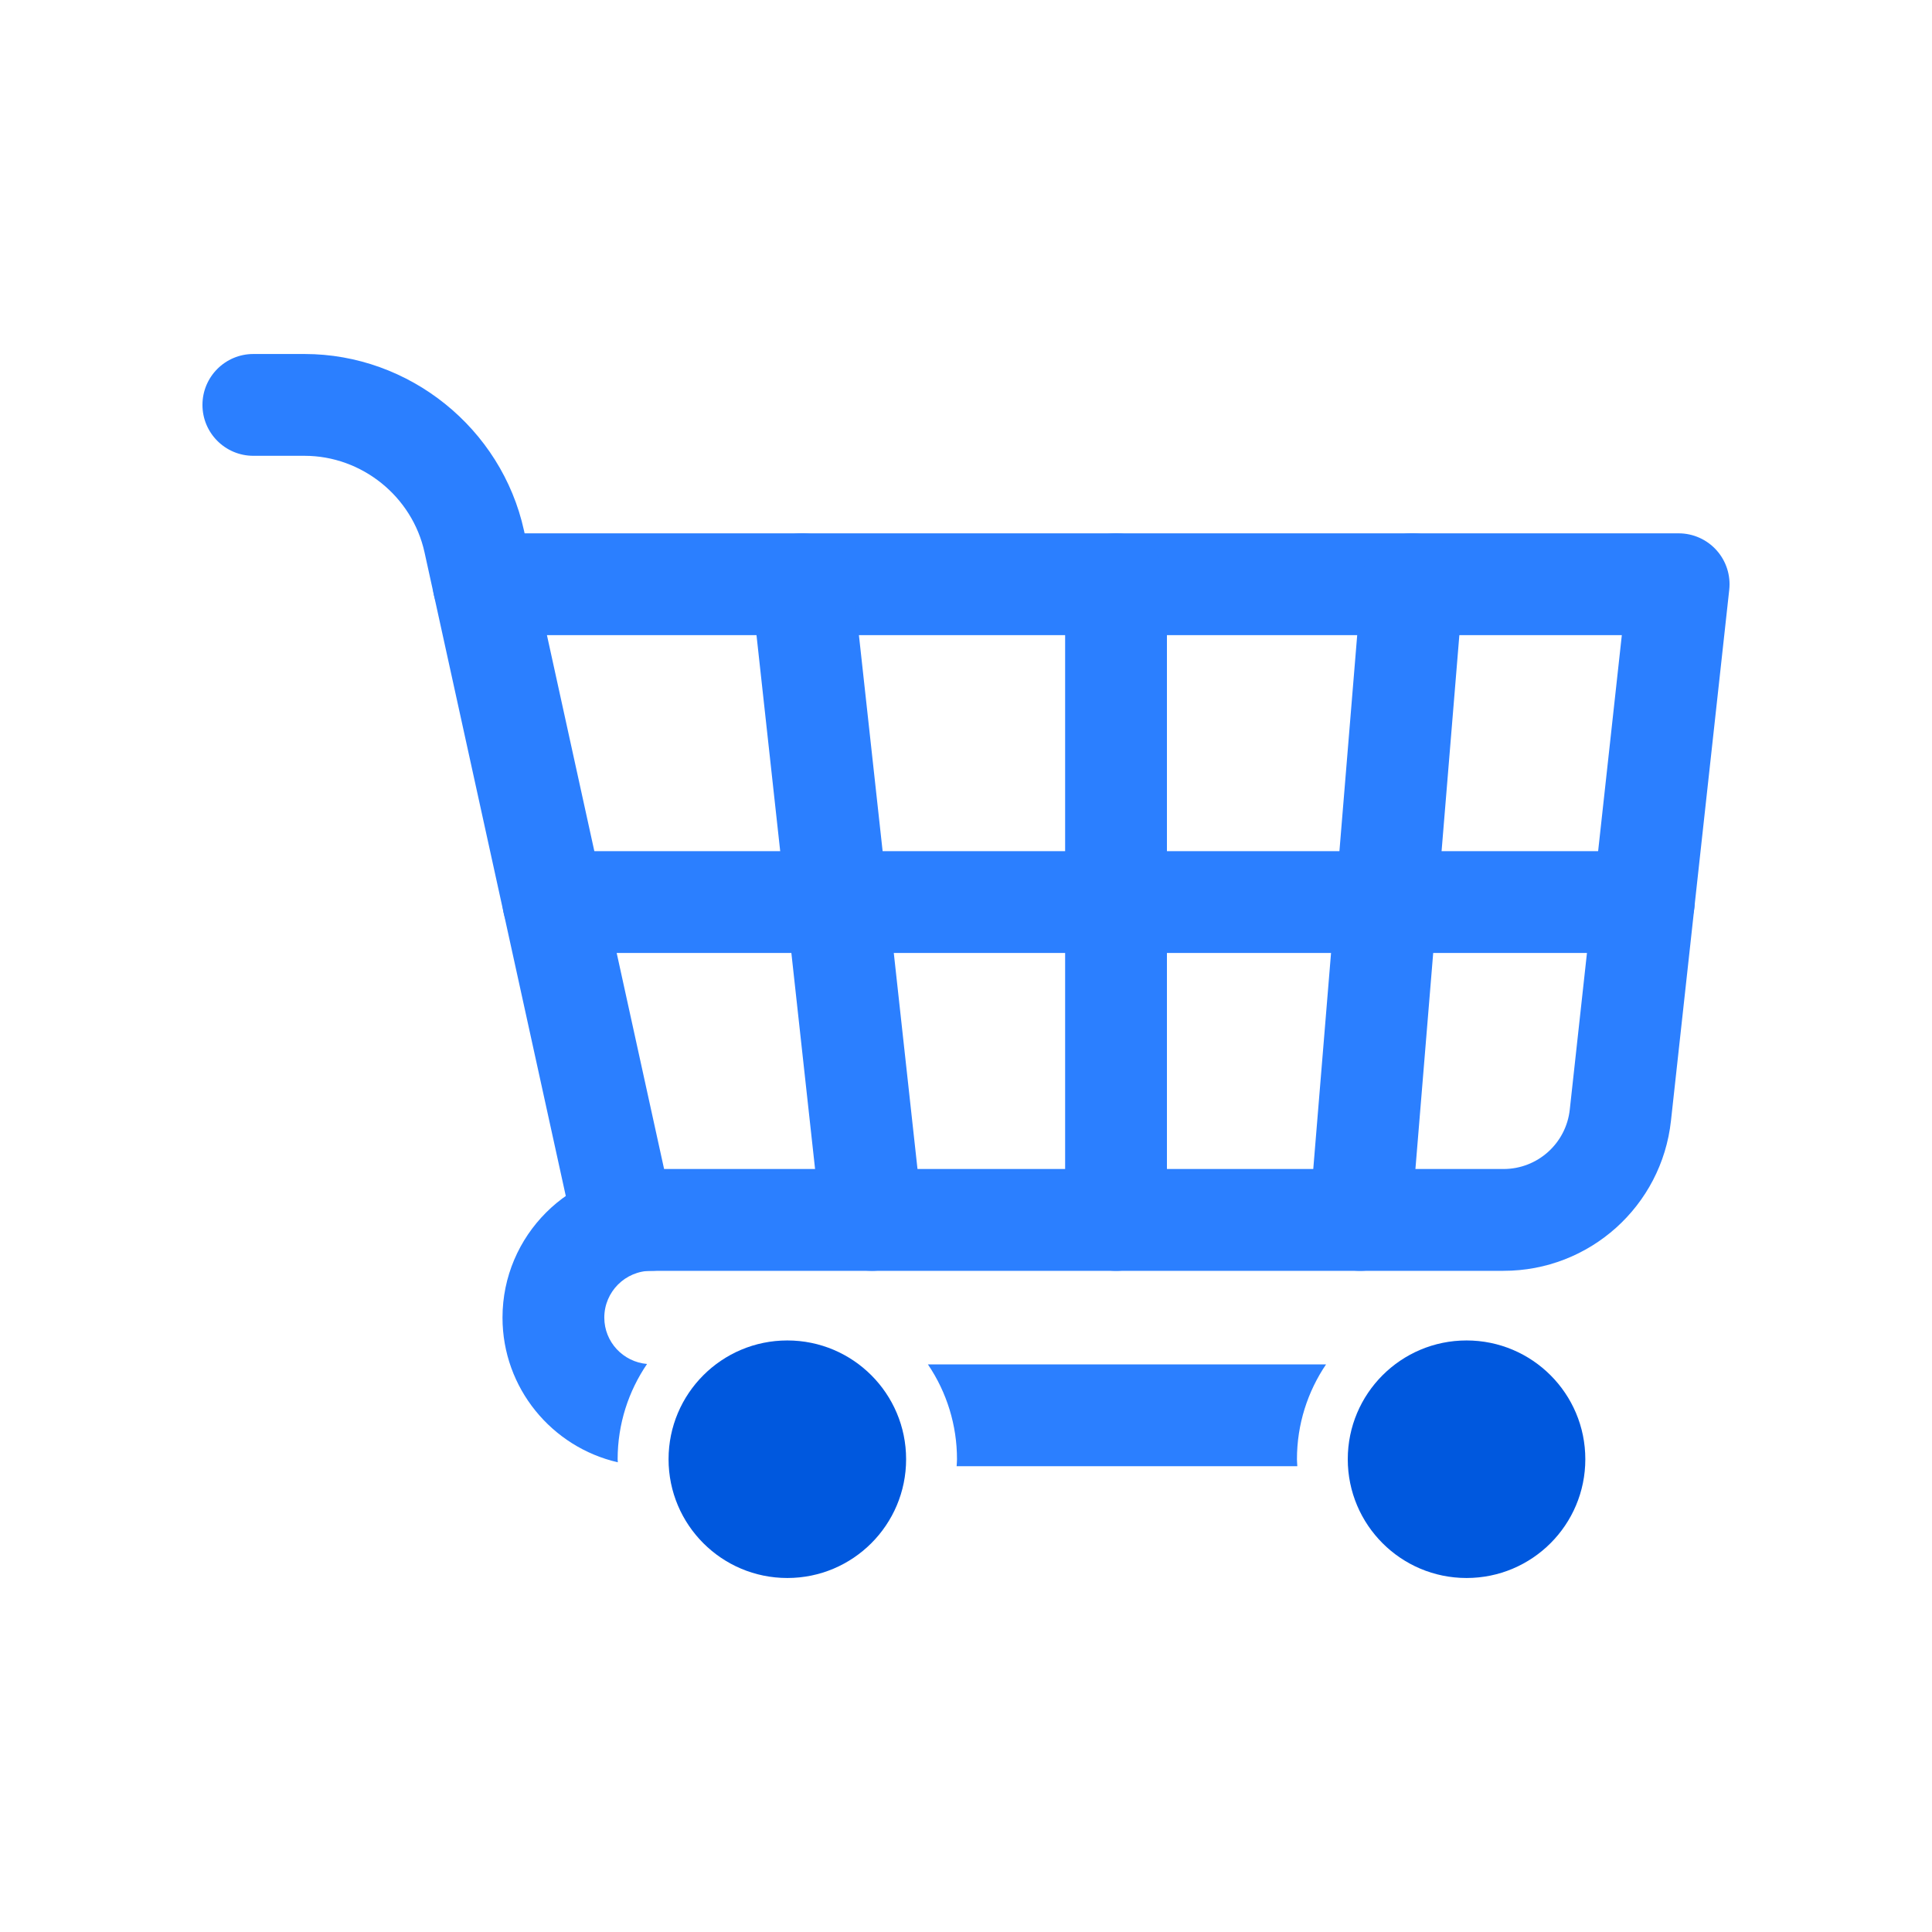
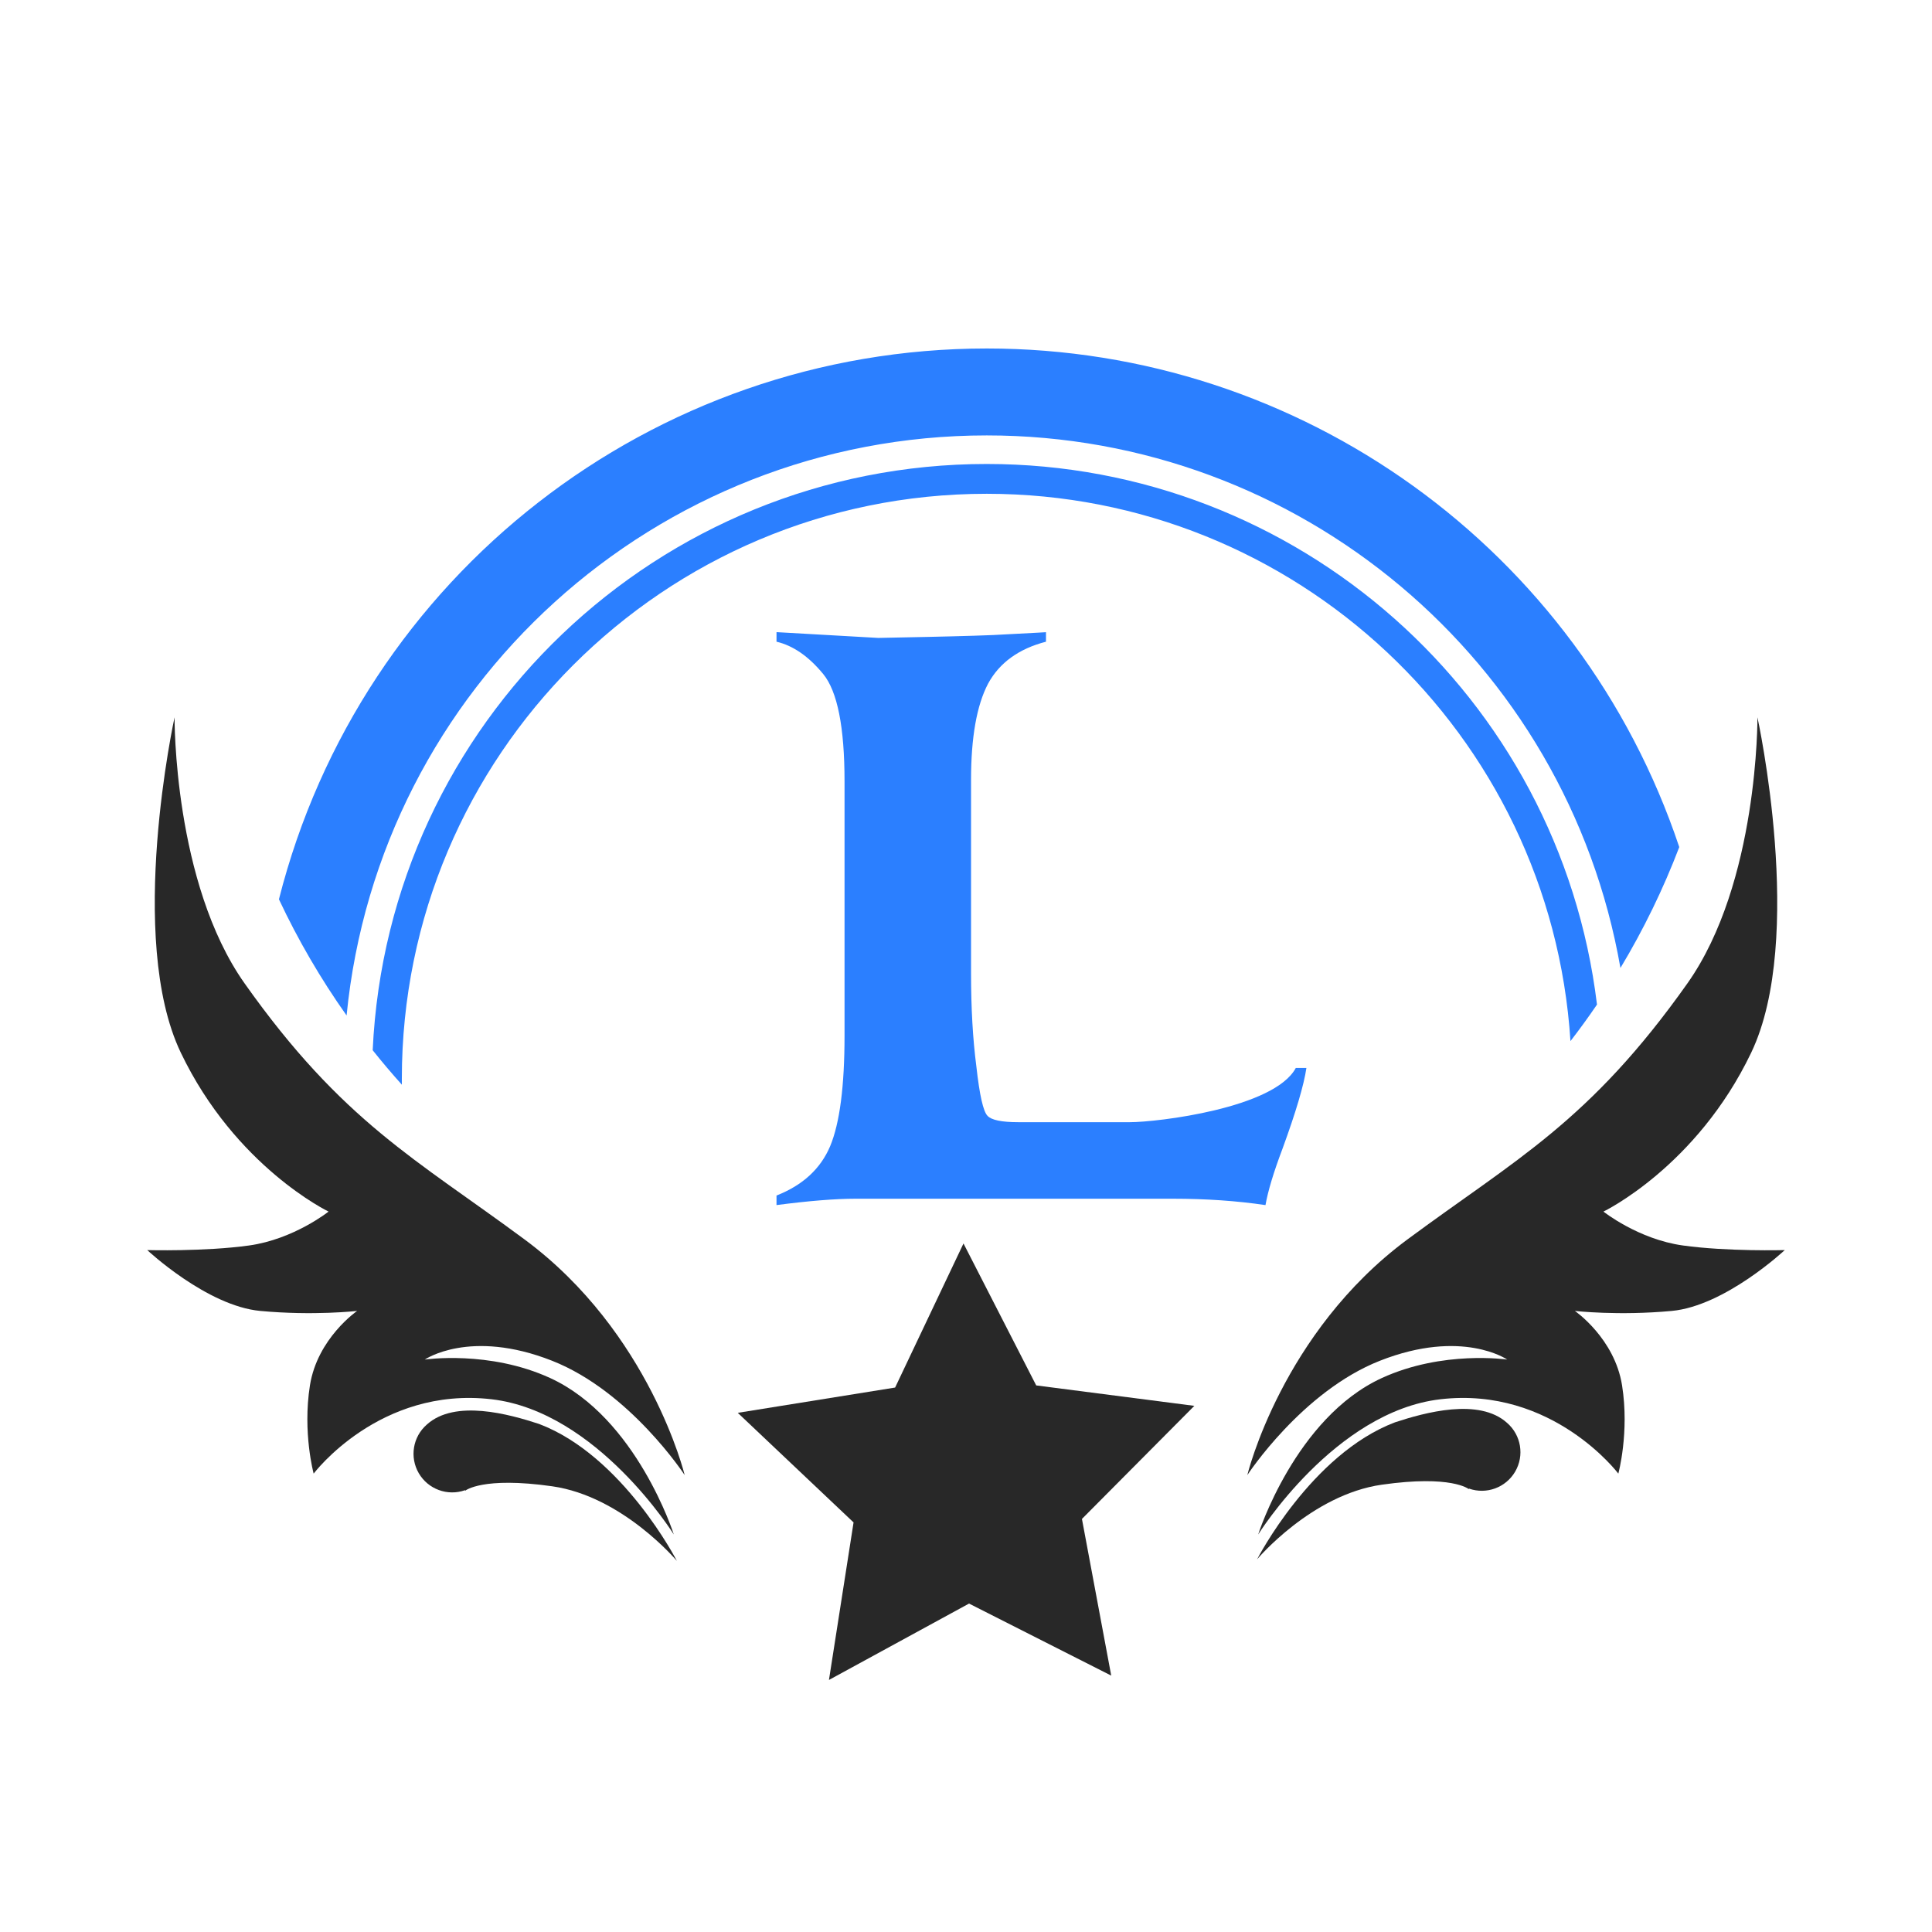
- <svg xmlns="http://www.w3.org/2000/svg" xml:space="preserve" width="256" height="256">
-   <path d="M64.079 84.157a6.747 6.747 0 0 1-6.581-5.3l-1.246-5.67c-1.627-7.41-8.314-12.79-15.9-12.79h-6.78a6.744 6.744 0 1 1 0-13.49h6.78c13.875 0 26.103 9.837 29.078 23.387l1.245 5.668a6.745 6.745 0 0 1-5.142 8.035c-.487.11-.975.16-1.454.16zM171.9 194.279c-.01-.306-.047-.607-.047-.915 0-4.654 1.423-8.982 3.856-12.575h-52.756a22.35 22.35 0 0 1 3.853 12.575c0 .308-.033.609-.047.915zm-90.06-.915c0-4.68 1.44-9.027 3.897-12.63-3.166-.276-5.664-2.91-5.664-6.146 0-3.42 2.781-6.2 6.201-6.2a6.744 6.744 0 1 0 0-13.49c-10.86 0-19.69 8.833-19.69 19.69 0 9.34 6.54 17.164 15.279 19.174-.005-.133-.023-.263-.023-.398z" style="fill:#2b7fff;fill-opacity:1;fill-rule:nonzero;stroke:none;stroke-width:2.248;stroke-linecap:butt;stroke-linejoin:miter;stroke-miterlimit:10;stroke-dasharray:none" />
-   <path d="M199.215 168.39H82.57a6.743 6.743 0 0 1-6.587-5.297L57.498 78.86a6.745 6.745 0 0 1 6.588-8.19h158.343a6.743 6.743 0 0 1 6.704 7.482l-7.72 70.342a22.302 22.302 0 0 1-22.198 19.896zM87.996 154.9h111.219a8.83 8.83 0 0 0 8.789-7.88l6.897-62.863H72.471Z" style="fill:#2b7fff;fill-opacity:1;fill-rule:nonzero;stroke:none;stroke-width:2.248;stroke-linecap:butt;stroke-linejoin:miter;stroke-miterlimit:10;stroke-dasharray:none" />
-   <path d="M147.88 168.39a6.744 6.744 0 0 1-6.745-6.745V77.412a6.744 6.744 0 1 1 13.49 0v84.233a6.744 6.744 0 0 1-6.745 6.745zm32.355 0a6.747 6.747 0 0 1-6.73-7.298l6.932-84.233a6.722 6.722 0 0 1 7.276-6.17 6.745 6.745 0 0 1 6.169 7.276l-6.932 84.233a6.745 6.745 0 0 1-6.715 6.192zm-64.717 0a6.744 6.744 0 0 1-6.696-6.01L99.58 78.147a6.744 6.744 0 1 1 13.41-1.47l9.242 84.232a6.748 6.748 0 0 1-6.713 7.48z" style="fill:#2b7fff;fill-opacity:1;fill-rule:nonzero;stroke:none;stroke-width:2.248;stroke-linecap:butt;stroke-linejoin:miter;stroke-miterlimit:10;stroke-dasharray:none" />
-   <path d="M217.806 126.272H73.328a6.744 6.744 0 1 1 0-13.49h144.48a6.744 6.744 0 1 1-.002 13.49z" style="fill:#2b7fff;fill-opacity:1;fill-rule:nonzero;stroke:none;stroke-width:2.248;stroke-linecap:butt;stroke-linejoin:miter;stroke-miterlimit:10;stroke-dasharray:none" />
-   <circle cx="104.326" cy="193.355" r="15.738" style="fill:#0058de;fill-opacity:1;fill-rule:nonzero;stroke:none;stroke-width:2.248;stroke-linecap:butt;stroke-linejoin:miter;stroke-miterlimit:10;stroke-dasharray:none" />
-   <circle cx="194.325" cy="193.355" r="15.738" style="fill:#0058de;fill-opacity:1;fill-rule:nonzero;stroke:none;stroke-width:2.248;stroke-linecap:butt;stroke-linejoin:miter;stroke-miterlimit:10;stroke-dasharray:none" />
+ <svg xmlns="http://www.w3.org/2000/svg" xml:space="preserve" width="512" height="512" viewBox="0 0 135.467 135.467">
+   <path d="M82.248 84.05H59.702V44.771c1.69-.05 8.87-.149 10.957-.298 1.937-.1 2.832-.149 2.683-.149v.67c-1.913.498-3.267 1.479-4.062 2.945-.795 1.515-1.193 3.764-1.193 6.745V68.25c0 2.435.124 4.609.373 6.522.223 2.012.484 3.167.782 3.466.274.298.994.447 2.162.447h7.826c1.89 0 10.116-.971 11.627-3.801h.745c-.174 1.192-.733 3.08-1.677 5.664-.62 1.64-1.018 2.957-1.192 3.95-2.013-.298-4.174-.447-6.485-.447zm-27.8-39.726 7.863.447v39.28H60c-1.417 0-3.268.148-5.553.446v-.67c1.838-.721 3.093-1.876 3.764-3.466.67-1.615 1.006-4.199 1.006-7.752V54.796c0-3.801-.497-6.31-1.49-7.528-1.02-1.242-2.113-2-3.28-2.273z" aria-label="L" style="font-size:76.322px;font-family:&quot;Colonna MT&quot;;-inkscape-font-specification:&quot;Colonna MT&quot;;fill:#2b7fff;stroke-width:29.438" />
+   <path d="M69.189 32.533A43.103 43.103 0 0 0 26.132 73.64a53.378 53.378 0 0 0 2.046 2.416 41.013 41.013 0 0 1-.002-.42 41.013 41.013 0 0 1 41.013-41.013A41.013 41.013 0 0 1 110.117 73a53.378 53.378 0 0 0 1.86-2.562A43.103 43.103 0 0 0 69.19 32.533z" style="fill:#2b7fff;fill-opacity:1;stroke-width:2.742" />
+   <path d="M69.188 24.435a51.201 51.201 0 0 0-49.63 38.622 53.378 53.378 0 0 0 4.744 8.146A45.106 45.106 0 0 1 69.188 30.53a45.106 45.106 0 0 1 44.433 37.342 53.378 53.378 0 0 0 4.125-8.477 51.201 51.201 0 0 0-48.558-34.96z" style="fill:#2b7fff;fill-opacity:1;stroke-width:3.257" />
+   <path d="M12.24 50.296s-3.396 15.5.436 23.511c3.831 8.011 10.362 11.146 10.362 11.146s-2.438 1.941-5.573 2.377c-3.135.435-7.14.323-7.14.323s4.18 3.918 7.924 4.266c3.744.349 6.791 0 6.791 0s-2.786 1.916-3.309 5.225c-.522 3.309.262 6.182.262 6.182s4.608-6.125 12.47-5.214c7.418.86 12.782 9.481 12.782 9.481s-2.6-8.184-8.667-10.968c-4.283-1.965-8.793-1.295-8.793-1.295s3.16-2.188 8.927.083c5.465 2.151 9.296 8.016 9.296 8.016s-2.416-9.998-11.223-16.52c-7.6-5.628-12.762-8.243-19.632-17.953-5-7.066-4.913-18.66-4.913-18.66Zm-.048 11.806c20.855 27.387 0 0 0 0z" style="fill:#282828;fill-opacity:1;stroke-width:2.941" />
+   <path d="M29.925 99.89a2.71 2.71 0 0 0 2.679 4.6l.02.033s1.189-1.006 6.095-.308c4.94.704 8.743 5.234 8.743 5.234s-3.787-7.38-9.667-9.606c-2.085-.685-5.898-1.744-7.87.047z" style="fill:#282828;fill-opacity:1;stroke-width:3.196" />
+   <path d="m88.426 128.352-1.67-.846-1.645.897.289-1.85-1.36-1.287 1.848-.297.803-1.692.854 1.667 1.857.24-1.32 1.328z" style="fill:#282828;fill-opacity:1;stroke-width:1.905" transform="translate(-450.03 -648.835)scale(5.97049)" />
+   <path d="M123.227 50.296s3.395 15.5-.436 23.511-10.362 11.146-10.362 11.146 2.438 1.941 5.573 2.377c3.134.435 7.14.323 7.14.323s-4.18 3.918-7.924 4.266c-3.744.349-6.792 0-6.792 0s2.787 1.916 3.31 5.225c.522 3.309-.263 6.182-.263 6.182s-4.608-6.125-12.47-5.214c-7.417.86-12.782 9.481-12.782 9.481s2.6-8.184 8.668-10.968c4.283-1.965 8.793-1.295 8.793-1.295s-3.161-2.188-8.927.083c-5.465 2.151-9.296 8.016-9.296 8.016s2.415-9.998 11.223-16.52c7.6-5.628 12.762-8.243 19.632-17.953 4.999-7.066 4.913-18.66 4.913-18.66z" style="fill:#282828;fill-opacity:1;stroke-width:2.941" />
+   <path d="M105.68 99.777a2.71 2.71 0 0 1-2.678 4.6l-.019.034s-1.19-1.007-6.095-.308c-4.94.703-8.744 5.233-8.744 5.233s3.787-7.379 9.667-9.605c2.085-.686 5.898-1.744 7.87.046z" style="fill:#282828;fill-opacity:1;stroke-width:3.196" />
</svg>
